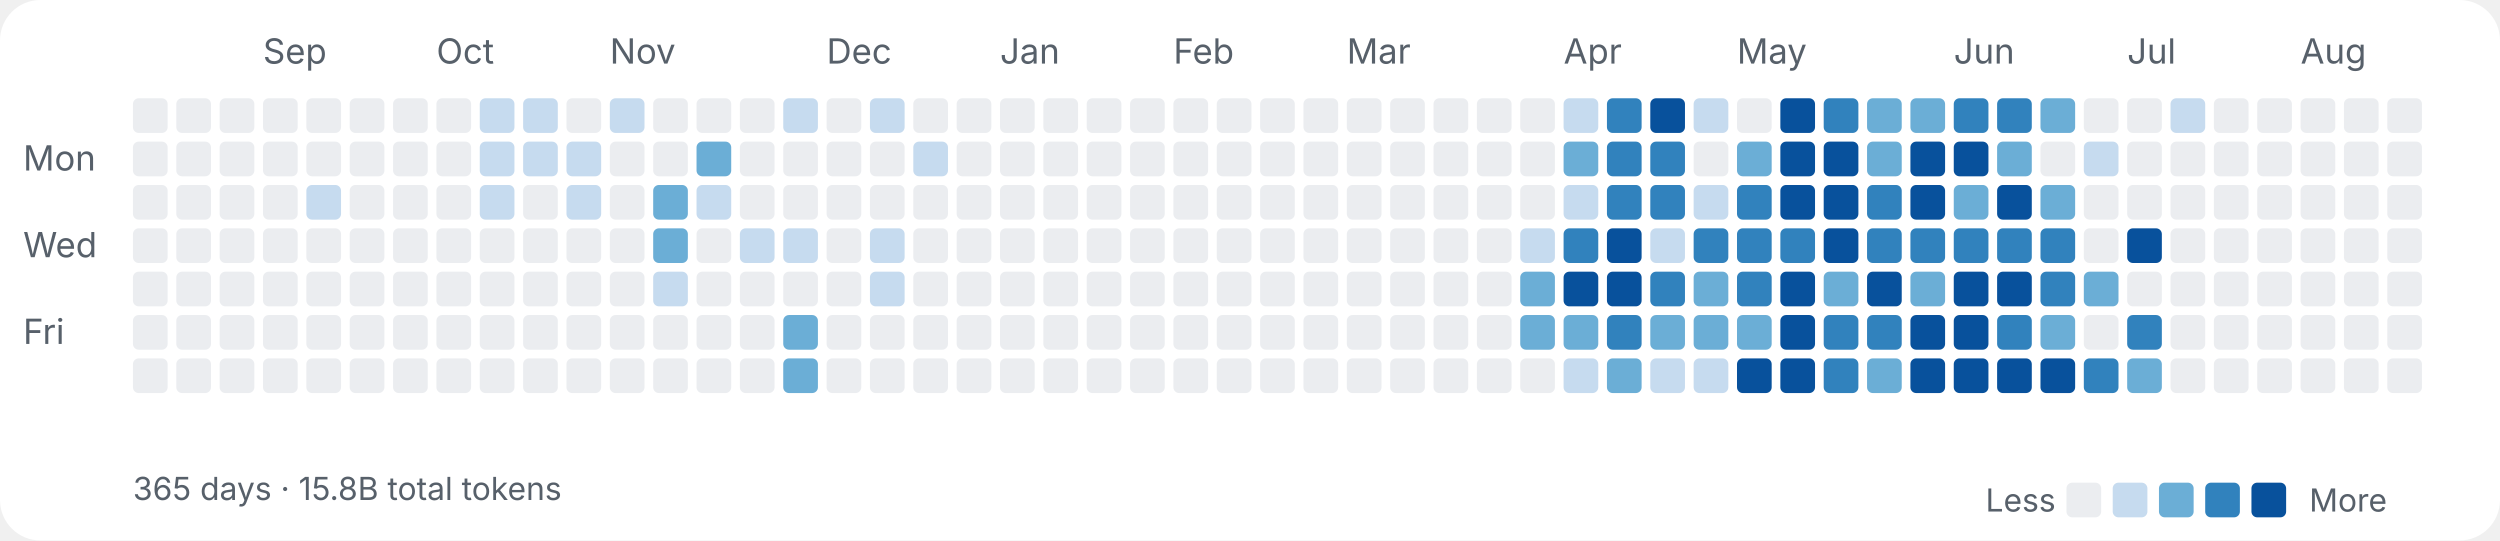
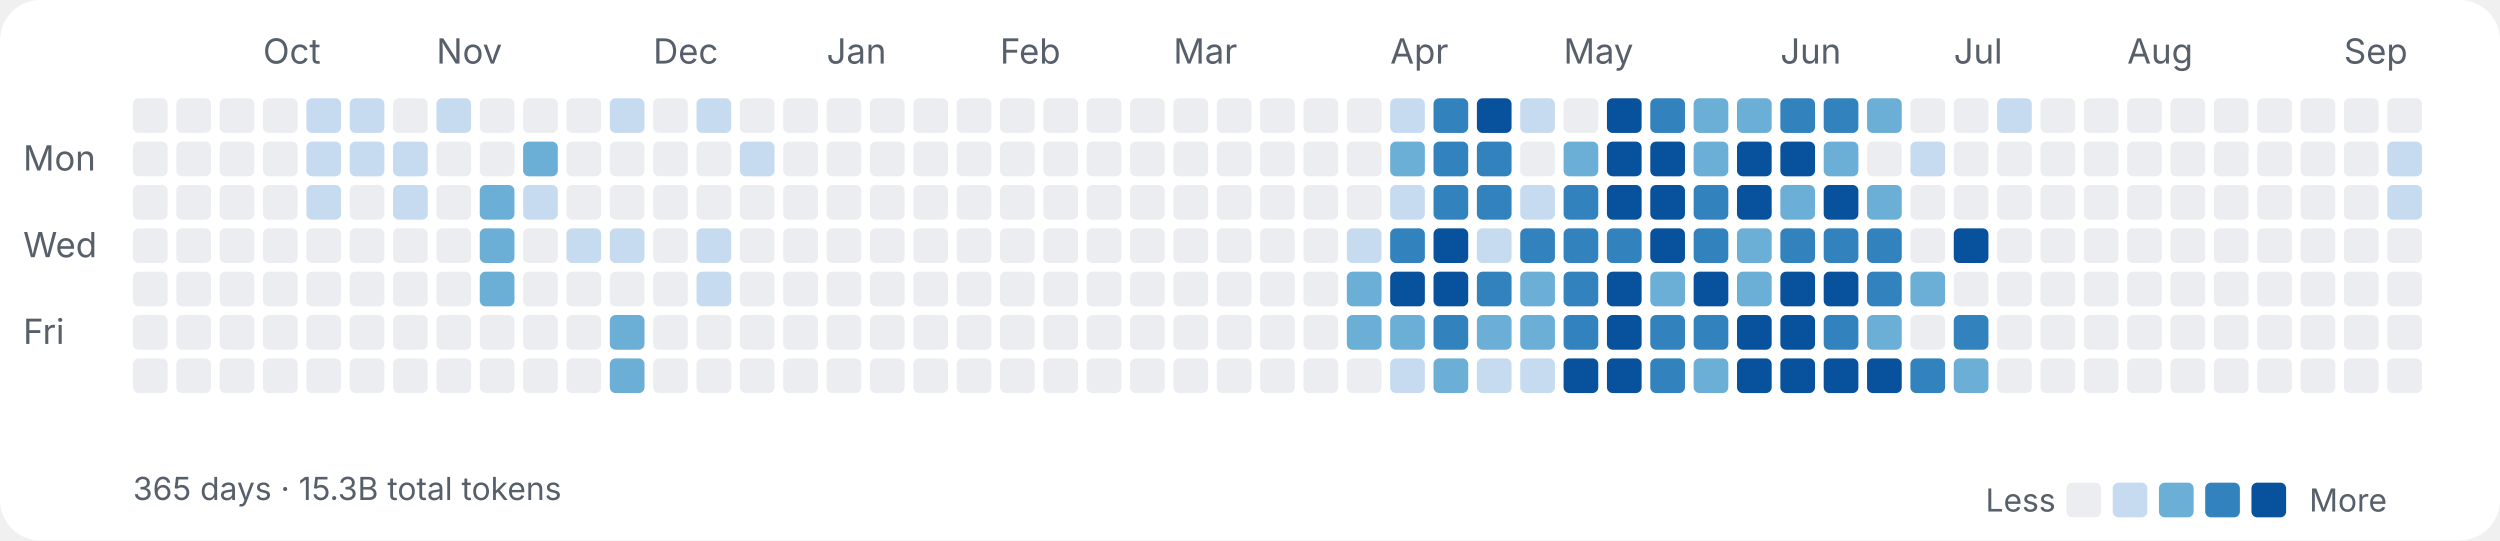
<svg xmlns="http://www.w3.org/2000/svg" width="865" height="187" viewBox="0 0 865 187" fill="none">
  <style>
.label{font:12px ui-sans-serif,system-ui,-apple-system,sans-serif;fill:#57606a}
.sub{font:11px ui-sans-serif,system-ui,-apple-system,sans-serif;fill:#57606a}
</style>
  <rect width="100%" height="100%" rx="14" fill="#ffffff" />
  <text class="label" x="8" y="59">Mon</text>
  <text class="label" x="8" y="89">Wed</text>
  <text class="label" x="8" y="119">Fri</text>
  <rect x="46" y="34" width="12" height="12" rx="2" fill="#ebedf0" />
  <rect x="46" y="49" width="12" height="12" rx="2" fill="#ebedf0" />
  <rect x="46" y="64" width="12" height="12" rx="2" fill="#ebedf0" />
  <rect x="46" y="79" width="12" height="12" rx="2" fill="#ebedf0" />
  <rect x="46" y="94" width="12" height="12" rx="2" fill="#ebedf0" />
  <rect x="46" y="109" width="12" height="12" rx="2" fill="#ebedf0" />
  <rect x="46" y="124" width="12" height="12" rx="2" fill="#ebedf0" />
  <rect x="61" y="34" width="12" height="12" rx="2" fill="#ebedf0" />
  <rect x="61" y="49" width="12" height="12" rx="2" fill="#ebedf0" />
  <rect x="61" y="64" width="12" height="12" rx="2" fill="#ebedf0" />
  <rect x="61" y="79" width="12" height="12" rx="2" fill="#ebedf0" />
  <rect x="61" y="94" width="12" height="12" rx="2" fill="#ebedf0" />
  <rect x="61" y="109" width="12" height="12" rx="2" fill="#ebedf0" />
  <rect x="61" y="124" width="12" height="12" rx="2" fill="#ebedf0" />
  <rect x="76" y="34" width="12" height="12" rx="2" fill="#ebedf0" />
  <rect x="76" y="49" width="12" height="12" rx="2" fill="#ebedf0" />
  <rect x="76" y="64" width="12" height="12" rx="2" fill="#ebedf0" />
  <rect x="76" y="79" width="12" height="12" rx="2" fill="#ebedf0" />
  <rect x="76" y="94" width="12" height="12" rx="2" fill="#ebedf0" />
  <rect x="76" y="109" width="12" height="12" rx="2" fill="#ebedf0" />
  <rect x="76" y="124" width="12" height="12" rx="2" fill="#ebedf0" />
-   <text class="label" x="91" y="22">Sep</text>
+   <text class="label" x="91" y="22">Oct</text>
  <rect x="91" y="34" width="12" height="12" rx="2" fill="#ebedf0" />
  <rect x="91" y="49" width="12" height="12" rx="2" fill="#ebedf0" />
  <rect x="91" y="64" width="12" height="12" rx="2" fill="#ebedf0" />
  <rect x="91" y="79" width="12" height="12" rx="2" fill="#ebedf0" />
  <rect x="91" y="94" width="12" height="12" rx="2" fill="#ebedf0" />
  <rect x="91" y="109" width="12" height="12" rx="2" fill="#ebedf0" />
  <rect x="91" y="124" width="12" height="12" rx="2" fill="#ebedf0" />
-   <rect x="106" y="34" width="12" height="12" rx="2" fill="#ebedf0" />
-   <rect x="106" y="49" width="12" height="12" rx="2" fill="#ebedf0" />
+   <rect x="106" y="34" width="12" height="12" rx="2" fill="#c6dbef" />
+   <rect x="106" y="49" width="12" height="12" rx="2" fill="#c6dbef" />
  <rect x="106" y="64" width="12" height="12" rx="2" fill="#c6dbef" />
  <rect x="106" y="79" width="12" height="12" rx="2" fill="#ebedf0" />
  <rect x="106" y="94" width="12" height="12" rx="2" fill="#ebedf0" />
  <rect x="106" y="109" width="12" height="12" rx="2" fill="#ebedf0" />
  <rect x="106" y="124" width="12" height="12" rx="2" fill="#ebedf0" />
-   <rect x="121" y="34" width="12" height="12" rx="2" fill="#ebedf0" />
-   <rect x="121" y="49" width="12" height="12" rx="2" fill="#ebedf0" />
+   <rect x="121" y="34" width="12" height="12" rx="2" fill="#c6dbef" />
+   <rect x="121" y="49" width="12" height="12" rx="2" fill="#c6dbef" />
  <rect x="121" y="64" width="12" height="12" rx="2" fill="#ebedf0" />
  <rect x="121" y="79" width="12" height="12" rx="2" fill="#ebedf0" />
  <rect x="121" y="94" width="12" height="12" rx="2" fill="#ebedf0" />
  <rect x="121" y="109" width="12" height="12" rx="2" fill="#ebedf0" />
  <rect x="121" y="124" width="12" height="12" rx="2" fill="#ebedf0" />
  <rect x="136" y="34" width="12" height="12" rx="2" fill="#ebedf0" />
-   <rect x="136" y="49" width="12" height="12" rx="2" fill="#ebedf0" />
-   <rect x="136" y="64" width="12" height="12" rx="2" fill="#ebedf0" />
+   <rect x="136" y="49" width="12" height="12" rx="2" fill="#c6dbef" />
+   <rect x="136" y="64" width="12" height="12" rx="2" fill="#c6dbef" />
  <rect x="136" y="79" width="12" height="12" rx="2" fill="#ebedf0" />
  <rect x="136" y="94" width="12" height="12" rx="2" fill="#ebedf0" />
  <rect x="136" y="109" width="12" height="12" rx="2" fill="#ebedf0" />
  <rect x="136" y="124" width="12" height="12" rx="2" fill="#ebedf0" />
-   <text class="label" x="151" y="22">Oct</text>
-   <rect x="151" y="34" width="12" height="12" rx="2" fill="#ebedf0" />
+   <text class="label" x="151" y="22">Nov</text>
+   <rect x="151" y="34" width="12" height="12" rx="2" fill="#c6dbef" />
  <rect x="151" y="49" width="12" height="12" rx="2" fill="#ebedf0" />
  <rect x="151" y="64" width="12" height="12" rx="2" fill="#ebedf0" />
  <rect x="151" y="79" width="12" height="12" rx="2" fill="#ebedf0" />
  <rect x="151" y="94" width="12" height="12" rx="2" fill="#ebedf0" />
  <rect x="151" y="109" width="12" height="12" rx="2" fill="#ebedf0" />
  <rect x="151" y="124" width="12" height="12" rx="2" fill="#ebedf0" />
-   <rect x="166" y="34" width="12" height="12" rx="2" fill="#c6dbef" />
-   <rect x="166" y="49" width="12" height="12" rx="2" fill="#c6dbef" />
-   <rect x="166" y="64" width="12" height="12" rx="2" fill="#c6dbef" />
-   <rect x="166" y="79" width="12" height="12" rx="2" fill="#ebedf0" />
-   <rect x="166" y="94" width="12" height="12" rx="2" fill="#ebedf0" />
+   <rect x="166" y="34" width="12" height="12" rx="2" fill="#ebedf0" />
+   <rect x="166" y="49" width="12" height="12" rx="2" fill="#ebedf0" />
+   <rect x="166" y="64" width="12" height="12" rx="2" fill="#6baed6" />
+   <rect x="166" y="79" width="12" height="12" rx="2" fill="#6baed6" />
+   <rect x="166" y="94" width="12" height="12" rx="2" fill="#6baed6" />
  <rect x="166" y="109" width="12" height="12" rx="2" fill="#ebedf0" />
  <rect x="166" y="124" width="12" height="12" rx="2" fill="#ebedf0" />
-   <rect x="181" y="34" width="12" height="12" rx="2" fill="#c6dbef" />
-   <rect x="181" y="49" width="12" height="12" rx="2" fill="#c6dbef" />
-   <rect x="181" y="64" width="12" height="12" rx="2" fill="#ebedf0" />
+   <rect x="181" y="34" width="12" height="12" rx="2" fill="#ebedf0" />
+   <rect x="181" y="49" width="12" height="12" rx="2" fill="#6baed6" />
+   <rect x="181" y="64" width="12" height="12" rx="2" fill="#c6dbef" />
  <rect x="181" y="79" width="12" height="12" rx="2" fill="#ebedf0" />
  <rect x="181" y="94" width="12" height="12" rx="2" fill="#ebedf0" />
  <rect x="181" y="109" width="12" height="12" rx="2" fill="#ebedf0" />
  <rect x="181" y="124" width="12" height="12" rx="2" fill="#ebedf0" />
  <rect x="196" y="34" width="12" height="12" rx="2" fill="#ebedf0" />
-   <rect x="196" y="49" width="12" height="12" rx="2" fill="#c6dbef" />
-   <rect x="196" y="64" width="12" height="12" rx="2" fill="#c6dbef" />
-   <rect x="196" y="79" width="12" height="12" rx="2" fill="#ebedf0" />
+   <rect x="196" y="49" width="12" height="12" rx="2" fill="#ebedf0" />
+   <rect x="196" y="64" width="12" height="12" rx="2" fill="#ebedf0" />
+   <rect x="196" y="79" width="12" height="12" rx="2" fill="#c6dbef" />
  <rect x="196" y="94" width="12" height="12" rx="2" fill="#ebedf0" />
  <rect x="196" y="109" width="12" height="12" rx="2" fill="#ebedf0" />
  <rect x="196" y="124" width="12" height="12" rx="2" fill="#ebedf0" />
-   <text class="label" x="211" y="22">Nov</text>
  <rect x="211" y="34" width="12" height="12" rx="2" fill="#c6dbef" />
  <rect x="211" y="49" width="12" height="12" rx="2" fill="#ebedf0" />
  <rect x="211" y="64" width="12" height="12" rx="2" fill="#ebedf0" />
-   <rect x="211" y="79" width="12" height="12" rx="2" fill="#ebedf0" />
+   <rect x="211" y="79" width="12" height="12" rx="2" fill="#c6dbef" />
  <rect x="211" y="94" width="12" height="12" rx="2" fill="#ebedf0" />
-   <rect x="211" y="109" width="12" height="12" rx="2" fill="#ebedf0" />
-   <rect x="211" y="124" width="12" height="12" rx="2" fill="#ebedf0" />
+   <rect x="211" y="109" width="12" height="12" rx="2" fill="#6baed6" />
+   <rect x="211" y="124" width="12" height="12" rx="2" fill="#6baed6" />
+   <text class="label" x="226" y="22">Dec</text>
  <rect x="226" y="34" width="12" height="12" rx="2" fill="#ebedf0" />
  <rect x="226" y="49" width="12" height="12" rx="2" fill="#ebedf0" />
-   <rect x="226" y="64" width="12" height="12" rx="2" fill="#6baed6" />
-   <rect x="226" y="79" width="12" height="12" rx="2" fill="#6baed6" />
-   <rect x="226" y="94" width="12" height="12" rx="2" fill="#c6dbef" />
+   <rect x="226" y="64" width="12" height="12" rx="2" fill="#ebedf0" />
+   <rect x="226" y="79" width="12" height="12" rx="2" fill="#ebedf0" />
+   <rect x="226" y="94" width="12" height="12" rx="2" fill="#ebedf0" />
  <rect x="226" y="109" width="12" height="12" rx="2" fill="#ebedf0" />
  <rect x="226" y="124" width="12" height="12" rx="2" fill="#ebedf0" />
-   <rect x="241" y="34" width="12" height="12" rx="2" fill="#ebedf0" />
-   <rect x="241" y="49" width="12" height="12" rx="2" fill="#6baed6" />
-   <rect x="241" y="64" width="12" height="12" rx="2" fill="#c6dbef" />
-   <rect x="241" y="79" width="12" height="12" rx="2" fill="#ebedf0" />
-   <rect x="241" y="94" width="12" height="12" rx="2" fill="#ebedf0" />
+   <rect x="241" y="34" width="12" height="12" rx="2" fill="#c6dbef" />
+   <rect x="241" y="49" width="12" height="12" rx="2" fill="#ebedf0" />
+   <rect x="241" y="64" width="12" height="12" rx="2" fill="#ebedf0" />
+   <rect x="241" y="79" width="12" height="12" rx="2" fill="#c6dbef" />
+   <rect x="241" y="94" width="12" height="12" rx="2" fill="#c6dbef" />
  <rect x="241" y="109" width="12" height="12" rx="2" fill="#ebedf0" />
  <rect x="241" y="124" width="12" height="12" rx="2" fill="#ebedf0" />
  <rect x="256" y="34" width="12" height="12" rx="2" fill="#ebedf0" />
-   <rect x="256" y="49" width="12" height="12" rx="2" fill="#ebedf0" />
+   <rect x="256" y="49" width="12" height="12" rx="2" fill="#c6dbef" />
  <rect x="256" y="64" width="12" height="12" rx="2" fill="#ebedf0" />
-   <rect x="256" y="79" width="12" height="12" rx="2" fill="#c6dbef" />
+   <rect x="256" y="79" width="12" height="12" rx="2" fill="#ebedf0" />
  <rect x="256" y="94" width="12" height="12" rx="2" fill="#ebedf0" />
  <rect x="256" y="109" width="12" height="12" rx="2" fill="#ebedf0" />
  <rect x="256" y="124" width="12" height="12" rx="2" fill="#ebedf0" />
-   <rect x="271" y="34" width="12" height="12" rx="2" fill="#c6dbef" />
+   <rect x="271" y="34" width="12" height="12" rx="2" fill="#ebedf0" />
  <rect x="271" y="49" width="12" height="12" rx="2" fill="#ebedf0" />
  <rect x="271" y="64" width="12" height="12" rx="2" fill="#ebedf0" />
-   <rect x="271" y="79" width="12" height="12" rx="2" fill="#c6dbef" />
+   <rect x="271" y="79" width="12" height="12" rx="2" fill="#ebedf0" />
  <rect x="271" y="94" width="12" height="12" rx="2" fill="#ebedf0" />
-   <rect x="271" y="109" width="12" height="12" rx="2" fill="#6baed6" />
-   <rect x="271" y="124" width="12" height="12" rx="2" fill="#6baed6" />
-   <text class="label" x="286" y="22">Dec</text>
+   <rect x="271" y="109" width="12" height="12" rx="2" fill="#ebedf0" />
+   <rect x="271" y="124" width="12" height="12" rx="2" fill="#ebedf0" />
+   <text class="label" x="286" y="22">Jan</text>
  <rect x="286" y="34" width="12" height="12" rx="2" fill="#ebedf0" />
  <rect x="286" y="49" width="12" height="12" rx="2" fill="#ebedf0" />
  <rect x="286" y="64" width="12" height="12" rx="2" fill="#ebedf0" />
  <rect x="286" y="79" width="12" height="12" rx="2" fill="#ebedf0" />
  <rect x="286" y="94" width="12" height="12" rx="2" fill="#ebedf0" />
  <rect x="286" y="109" width="12" height="12" rx="2" fill="#ebedf0" />
  <rect x="286" y="124" width="12" height="12" rx="2" fill="#ebedf0" />
-   <rect x="301" y="34" width="12" height="12" rx="2" fill="#c6dbef" />
+   <rect x="301" y="34" width="12" height="12" rx="2" fill="#ebedf0" />
  <rect x="301" y="49" width="12" height="12" rx="2" fill="#ebedf0" />
  <rect x="301" y="64" width="12" height="12" rx="2" fill="#ebedf0" />
-   <rect x="301" y="79" width="12" height="12" rx="2" fill="#c6dbef" />
-   <rect x="301" y="94" width="12" height="12" rx="2" fill="#c6dbef" />
+   <rect x="301" y="79" width="12" height="12" rx="2" fill="#ebedf0" />
+   <rect x="301" y="94" width="12" height="12" rx="2" fill="#ebedf0" />
  <rect x="301" y="109" width="12" height="12" rx="2" fill="#ebedf0" />
  <rect x="301" y="124" width="12" height="12" rx="2" fill="#ebedf0" />
  <rect x="316" y="34" width="12" height="12" rx="2" fill="#ebedf0" />
-   <rect x="316" y="49" width="12" height="12" rx="2" fill="#c6dbef" />
+   <rect x="316" y="49" width="12" height="12" rx="2" fill="#ebedf0" />
  <rect x="316" y="64" width="12" height="12" rx="2" fill="#ebedf0" />
  <rect x="316" y="79" width="12" height="12" rx="2" fill="#ebedf0" />
  <rect x="316" y="94" width="12" height="12" rx="2" fill="#ebedf0" />
  <rect x="316" y="109" width="12" height="12" rx="2" fill="#ebedf0" />
  <rect x="316" y="124" width="12" height="12" rx="2" fill="#ebedf0" />
  <rect x="331" y="34" width="12" height="12" rx="2" fill="#ebedf0" />
  <rect x="331" y="49" width="12" height="12" rx="2" fill="#ebedf0" />
  <rect x="331" y="64" width="12" height="12" rx="2" fill="#ebedf0" />
  <rect x="331" y="79" width="12" height="12" rx="2" fill="#ebedf0" />
  <rect x="331" y="94" width="12" height="12" rx="2" fill="#ebedf0" />
  <rect x="331" y="109" width="12" height="12" rx="2" fill="#ebedf0" />
  <rect x="331" y="124" width="12" height="12" rx="2" fill="#ebedf0" />
-   <text class="label" x="346" y="22">Jan</text>
+   <text class="label" x="346" y="22">Feb</text>
  <rect x="346" y="34" width="12" height="12" rx="2" fill="#ebedf0" />
  <rect x="346" y="49" width="12" height="12" rx="2" fill="#ebedf0" />
  <rect x="346" y="64" width="12" height="12" rx="2" fill="#ebedf0" />
  <rect x="346" y="79" width="12" height="12" rx="2" fill="#ebedf0" />
  <rect x="346" y="94" width="12" height="12" rx="2" fill="#ebedf0" />
  <rect x="346" y="109" width="12" height="12" rx="2" fill="#ebedf0" />
  <rect x="346" y="124" width="12" height="12" rx="2" fill="#ebedf0" />
  <rect x="361" y="34" width="12" height="12" rx="2" fill="#ebedf0" />
  <rect x="361" y="49" width="12" height="12" rx="2" fill="#ebedf0" />
  <rect x="361" y="64" width="12" height="12" rx="2" fill="#ebedf0" />
  <rect x="361" y="79" width="12" height="12" rx="2" fill="#ebedf0" />
  <rect x="361" y="94" width="12" height="12" rx="2" fill="#ebedf0" />
  <rect x="361" y="109" width="12" height="12" rx="2" fill="#ebedf0" />
  <rect x="361" y="124" width="12" height="12" rx="2" fill="#ebedf0" />
  <rect x="376" y="34" width="12" height="12" rx="2" fill="#ebedf0" />
  <rect x="376" y="49" width="12" height="12" rx="2" fill="#ebedf0" />
  <rect x="376" y="64" width="12" height="12" rx="2" fill="#ebedf0" />
  <rect x="376" y="79" width="12" height="12" rx="2" fill="#ebedf0" />
  <rect x="376" y="94" width="12" height="12" rx="2" fill="#ebedf0" />
  <rect x="376" y="109" width="12" height="12" rx="2" fill="#ebedf0" />
  <rect x="376" y="124" width="12" height="12" rx="2" fill="#ebedf0" />
  <rect x="391" y="34" width="12" height="12" rx="2" fill="#ebedf0" />
  <rect x="391" y="49" width="12" height="12" rx="2" fill="#ebedf0" />
  <rect x="391" y="64" width="12" height="12" rx="2" fill="#ebedf0" />
  <rect x="391" y="79" width="12" height="12" rx="2" fill="#ebedf0" />
  <rect x="391" y="94" width="12" height="12" rx="2" fill="#ebedf0" />
  <rect x="391" y="109" width="12" height="12" rx="2" fill="#ebedf0" />
  <rect x="391" y="124" width="12" height="12" rx="2" fill="#ebedf0" />
-   <text class="label" x="406" y="22">Feb</text>
+   <text class="label" x="406" y="22">Mar</text>
  <rect x="406" y="34" width="12" height="12" rx="2" fill="#ebedf0" />
  <rect x="406" y="49" width="12" height="12" rx="2" fill="#ebedf0" />
  <rect x="406" y="64" width="12" height="12" rx="2" fill="#ebedf0" />
  <rect x="406" y="79" width="12" height="12" rx="2" fill="#ebedf0" />
  <rect x="406" y="94" width="12" height="12" rx="2" fill="#ebedf0" />
  <rect x="406" y="109" width="12" height="12" rx="2" fill="#ebedf0" />
  <rect x="406" y="124" width="12" height="12" rx="2" fill="#ebedf0" />
  <rect x="421" y="34" width="12" height="12" rx="2" fill="#ebedf0" />
  <rect x="421" y="49" width="12" height="12" rx="2" fill="#ebedf0" />
  <rect x="421" y="64" width="12" height="12" rx="2" fill="#ebedf0" />
  <rect x="421" y="79" width="12" height="12" rx="2" fill="#ebedf0" />
  <rect x="421" y="94" width="12" height="12" rx="2" fill="#ebedf0" />
  <rect x="421" y="109" width="12" height="12" rx="2" fill="#ebedf0" />
  <rect x="421" y="124" width="12" height="12" rx="2" fill="#ebedf0" />
  <rect x="436" y="34" width="12" height="12" rx="2" fill="#ebedf0" />
  <rect x="436" y="49" width="12" height="12" rx="2" fill="#ebedf0" />
  <rect x="436" y="64" width="12" height="12" rx="2" fill="#ebedf0" />
  <rect x="436" y="79" width="12" height="12" rx="2" fill="#ebedf0" />
  <rect x="436" y="94" width="12" height="12" rx="2" fill="#ebedf0" />
  <rect x="436" y="109" width="12" height="12" rx="2" fill="#ebedf0" />
  <rect x="436" y="124" width="12" height="12" rx="2" fill="#ebedf0" />
  <rect x="451" y="34" width="12" height="12" rx="2" fill="#ebedf0" />
  <rect x="451" y="49" width="12" height="12" rx="2" fill="#ebedf0" />
  <rect x="451" y="64" width="12" height="12" rx="2" fill="#ebedf0" />
  <rect x="451" y="79" width="12" height="12" rx="2" fill="#ebedf0" />
  <rect x="451" y="94" width="12" height="12" rx="2" fill="#ebedf0" />
  <rect x="451" y="109" width="12" height="12" rx="2" fill="#ebedf0" />
  <rect x="451" y="124" width="12" height="12" rx="2" fill="#ebedf0" />
-   <text class="label" x="466" y="22">Mar</text>
  <rect x="466" y="34" width="12" height="12" rx="2" fill="#ebedf0" />
  <rect x="466" y="49" width="12" height="12" rx="2" fill="#ebedf0" />
  <rect x="466" y="64" width="12" height="12" rx="2" fill="#ebedf0" />
-   <rect x="466" y="79" width="12" height="12" rx="2" fill="#ebedf0" />
-   <rect x="466" y="94" width="12" height="12" rx="2" fill="#ebedf0" />
-   <rect x="466" y="109" width="12" height="12" rx="2" fill="#ebedf0" />
+   <rect x="466" y="79" width="12" height="12" rx="2" fill="#c6dbef" />
+   <rect x="466" y="94" width="12" height="12" rx="2" fill="#6baed6" />
+   <rect x="466" y="109" width="12" height="12" rx="2" fill="#6baed6" />
  <rect x="466" y="124" width="12" height="12" rx="2" fill="#ebedf0" />
-   <rect x="481" y="34" width="12" height="12" rx="2" fill="#ebedf0" />
-   <rect x="481" y="49" width="12" height="12" rx="2" fill="#ebedf0" />
-   <rect x="481" y="64" width="12" height="12" rx="2" fill="#ebedf0" />
-   <rect x="481" y="79" width="12" height="12" rx="2" fill="#ebedf0" />
-   <rect x="481" y="94" width="12" height="12" rx="2" fill="#ebedf0" />
-   <rect x="481" y="109" width="12" height="12" rx="2" fill="#ebedf0" />
-   <rect x="481" y="124" width="12" height="12" rx="2" fill="#ebedf0" />
-   <rect x="496" y="34" width="12" height="12" rx="2" fill="#ebedf0" />
-   <rect x="496" y="49" width="12" height="12" rx="2" fill="#ebedf0" />
-   <rect x="496" y="64" width="12" height="12" rx="2" fill="#ebedf0" />
-   <rect x="496" y="79" width="12" height="12" rx="2" fill="#ebedf0" />
-   <rect x="496" y="94" width="12" height="12" rx="2" fill="#ebedf0" />
-   <rect x="496" y="109" width="12" height="12" rx="2" fill="#ebedf0" />
-   <rect x="496" y="124" width="12" height="12" rx="2" fill="#ebedf0" />
-   <rect x="511" y="34" width="12" height="12" rx="2" fill="#ebedf0" />
-   <rect x="511" y="49" width="12" height="12" rx="2" fill="#ebedf0" />
-   <rect x="511" y="64" width="12" height="12" rx="2" fill="#ebedf0" />
-   <rect x="511" y="79" width="12" height="12" rx="2" fill="#ebedf0" />
-   <rect x="511" y="94" width="12" height="12" rx="2" fill="#ebedf0" />
-   <rect x="511" y="109" width="12" height="12" rx="2" fill="#ebedf0" />
-   <rect x="511" y="124" width="12" height="12" rx="2" fill="#ebedf0" />
-   <rect x="526" y="34" width="12" height="12" rx="2" fill="#ebedf0" />
+   <text class="label" x="481" y="22">Apr</text>
+   <rect x="481" y="34" width="12" height="12" rx="2" fill="#c6dbef" />
+   <rect x="481" y="49" width="12" height="12" rx="2" fill="#6baed6" />
+   <rect x="481" y="64" width="12" height="12" rx="2" fill="#c6dbef" />
+   <rect x="481" y="79" width="12" height="12" rx="2" fill="#3182bd" />
+   <rect x="481" y="94" width="12" height="12" rx="2" fill="#08519c" />
+   <rect x="481" y="109" width="12" height="12" rx="2" fill="#6baed6" />
+   <rect x="481" y="124" width="12" height="12" rx="2" fill="#c6dbef" />
+   <rect x="496" y="34" width="12" height="12" rx="2" fill="#3182bd" />
+   <rect x="496" y="49" width="12" height="12" rx="2" fill="#3182bd" />
+   <rect x="496" y="64" width="12" height="12" rx="2" fill="#3182bd" />
+   <rect x="496" y="79" width="12" height="12" rx="2" fill="#08519c" />
+   <rect x="496" y="94" width="12" height="12" rx="2" fill="#08519c" />
+   <rect x="496" y="109" width="12" height="12" rx="2" fill="#3182bd" />
+   <rect x="496" y="124" width="12" height="12" rx="2" fill="#6baed6" />
+   <rect x="511" y="34" width="12" height="12" rx="2" fill="#08519c" />
+   <rect x="511" y="49" width="12" height="12" rx="2" fill="#3182bd" />
+   <rect x="511" y="64" width="12" height="12" rx="2" fill="#3182bd" />
+   <rect x="511" y="79" width="12" height="12" rx="2" fill="#c6dbef" />
+   <rect x="511" y="94" width="12" height="12" rx="2" fill="#3182bd" />
+   <rect x="511" y="109" width="12" height="12" rx="2" fill="#6baed6" />
+   <rect x="511" y="124" width="12" height="12" rx="2" fill="#c6dbef" />
+   <rect x="526" y="34" width="12" height="12" rx="2" fill="#c6dbef" />
  <rect x="526" y="49" width="12" height="12" rx="2" fill="#ebedf0" />
-   <rect x="526" y="64" width="12" height="12" rx="2" fill="#ebedf0" />
-   <rect x="526" y="79" width="12" height="12" rx="2" fill="#c6dbef" />
+   <rect x="526" y="64" width="12" height="12" rx="2" fill="#c6dbef" />
+   <rect x="526" y="79" width="12" height="12" rx="2" fill="#3182bd" />
  <rect x="526" y="94" width="12" height="12" rx="2" fill="#6baed6" />
  <rect x="526" y="109" width="12" height="12" rx="2" fill="#6baed6" />
-   <rect x="526" y="124" width="12" height="12" rx="2" fill="#ebedf0" />
-   <text class="label" x="541" y="22">Apr</text>
-   <rect x="541" y="34" width="12" height="12" rx="2" fill="#c6dbef" />
+   <rect x="526" y="124" width="12" height="12" rx="2" fill="#c6dbef" />
+   <text class="label" x="541" y="22">May</text>
+   <rect x="541" y="34" width="12" height="12" rx="2" fill="#ebedf0" />
  <rect x="541" y="49" width="12" height="12" rx="2" fill="#6baed6" />
-   <rect x="541" y="64" width="12" height="12" rx="2" fill="#c6dbef" />
+   <rect x="541" y="64" width="12" height="12" rx="2" fill="#3182bd" />
  <rect x="541" y="79" width="12" height="12" rx="2" fill="#3182bd" />
-   <rect x="541" y="94" width="12" height="12" rx="2" fill="#08519c" />
-   <rect x="541" y="109" width="12" height="12" rx="2" fill="#6baed6" />
-   <rect x="541" y="124" width="12" height="12" rx="2" fill="#c6dbef" />
-   <rect x="556" y="34" width="12" height="12" rx="2" fill="#3182bd" />
-   <rect x="556" y="49" width="12" height="12" rx="2" fill="#3182bd" />
-   <rect x="556" y="64" width="12" height="12" rx="2" fill="#3182bd" />
-   <rect x="556" y="79" width="12" height="12" rx="2" fill="#08519c" />
+   <rect x="541" y="94" width="12" height="12" rx="2" fill="#3182bd" />
+   <rect x="541" y="109" width="12" height="12" rx="2" fill="#3182bd" />
+   <rect x="541" y="124" width="12" height="12" rx="2" fill="#08519c" />
+   <rect x="556" y="34" width="12" height="12" rx="2" fill="#08519c" />
+   <rect x="556" y="49" width="12" height="12" rx="2" fill="#08519c" />
+   <rect x="556" y="64" width="12" height="12" rx="2" fill="#08519c" />
+   <rect x="556" y="79" width="12" height="12" rx="2" fill="#3182bd" />
  <rect x="556" y="94" width="12" height="12" rx="2" fill="#08519c" />
-   <rect x="556" y="109" width="12" height="12" rx="2" fill="#3182bd" />
-   <rect x="556" y="124" width="12" height="12" rx="2" fill="#6baed6" />
-   <rect x="571" y="34" width="12" height="12" rx="2" fill="#08519c" />
-   <rect x="571" y="49" width="12" height="12" rx="2" fill="#3182bd" />
-   <rect x="571" y="64" width="12" height="12" rx="2" fill="#3182bd" />
-   <rect x="571" y="79" width="12" height="12" rx="2" fill="#c6dbef" />
-   <rect x="571" y="94" width="12" height="12" rx="2" fill="#3182bd" />
-   <rect x="571" y="109" width="12" height="12" rx="2" fill="#6baed6" />
-   <rect x="571" y="124" width="12" height="12" rx="2" fill="#c6dbef" />
-   <rect x="586" y="34" width="12" height="12" rx="2" fill="#c6dbef" />
-   <rect x="586" y="49" width="12" height="12" rx="2" fill="#ebedf0" />
-   <rect x="586" y="64" width="12" height="12" rx="2" fill="#c6dbef" />
+   <rect x="556" y="109" width="12" height="12" rx="2" fill="#08519c" />
+   <rect x="556" y="124" width="12" height="12" rx="2" fill="#08519c" />
+   <rect x="571" y="34" width="12" height="12" rx="2" fill="#3182bd" />
+   <rect x="571" y="49" width="12" height="12" rx="2" fill="#08519c" />
+   <rect x="571" y="64" width="12" height="12" rx="2" fill="#08519c" />
+   <rect x="571" y="79" width="12" height="12" rx="2" fill="#08519c" />
+   <rect x="571" y="94" width="12" height="12" rx="2" fill="#6baed6" />
+   <rect x="571" y="109" width="12" height="12" rx="2" fill="#3182bd" />
+   <rect x="571" y="124" width="12" height="12" rx="2" fill="#3182bd" />
+   <rect x="586" y="34" width="12" height="12" rx="2" fill="#6baed6" />
+   <rect x="586" y="49" width="12" height="12" rx="2" fill="#6baed6" />
+   <rect x="586" y="64" width="12" height="12" rx="2" fill="#3182bd" />
  <rect x="586" y="79" width="12" height="12" rx="2" fill="#3182bd" />
-   <rect x="586" y="94" width="12" height="12" rx="2" fill="#6baed6" />
-   <rect x="586" y="109" width="12" height="12" rx="2" fill="#6baed6" />
-   <rect x="586" y="124" width="12" height="12" rx="2" fill="#c6dbef" />
-   <text class="label" x="601" y="22">May</text>
-   <rect x="601" y="34" width="12" height="12" rx="2" fill="#ebedf0" />
-   <rect x="601" y="49" width="12" height="12" rx="2" fill="#6baed6" />
-   <rect x="601" y="64" width="12" height="12" rx="2" fill="#3182bd" />
-   <rect x="601" y="79" width="12" height="12" rx="2" fill="#3182bd" />
-   <rect x="601" y="94" width="12" height="12" rx="2" fill="#3182bd" />
-   <rect x="601" y="109" width="12" height="12" rx="2" fill="#6baed6" />
+   <rect x="586" y="94" width="12" height="12" rx="2" fill="#08519c" />
+   <rect x="586" y="109" width="12" height="12" rx="2" fill="#3182bd" />
+   <rect x="586" y="124" width="12" height="12" rx="2" fill="#6baed6" />
+   <rect x="601" y="34" width="12" height="12" rx="2" fill="#6baed6" />
+   <rect x="601" y="49" width="12" height="12" rx="2" fill="#08519c" />
+   <rect x="601" y="64" width="12" height="12" rx="2" fill="#08519c" />
+   <rect x="601" y="79" width="12" height="12" rx="2" fill="#6baed6" />
+   <rect x="601" y="94" width="12" height="12" rx="2" fill="#6baed6" />
+   <rect x="601" y="109" width="12" height="12" rx="2" fill="#08519c" />
  <rect x="601" y="124" width="12" height="12" rx="2" fill="#08519c" />
-   <rect x="616" y="34" width="12" height="12" rx="2" fill="#08519c" />
+   <text class="label" x="616" y="22">Jun</text>
+   <rect x="616" y="34" width="12" height="12" rx="2" fill="#3182bd" />
  <rect x="616" y="49" width="12" height="12" rx="2" fill="#08519c" />
-   <rect x="616" y="64" width="12" height="12" rx="2" fill="#08519c" />
+   <rect x="616" y="64" width="12" height="12" rx="2" fill="#6baed6" />
  <rect x="616" y="79" width="12" height="12" rx="2" fill="#3182bd" />
  <rect x="616" y="94" width="12" height="12" rx="2" fill="#08519c" />
  <rect x="616" y="109" width="12" height="12" rx="2" fill="#08519c" />
  <rect x="616" y="124" width="12" height="12" rx="2" fill="#08519c" />
  <rect x="631" y="34" width="12" height="12" rx="2" fill="#3182bd" />
-   <rect x="631" y="49" width="12" height="12" rx="2" fill="#08519c" />
+   <rect x="631" y="49" width="12" height="12" rx="2" fill="#6baed6" />
  <rect x="631" y="64" width="12" height="12" rx="2" fill="#08519c" />
-   <rect x="631" y="79" width="12" height="12" rx="2" fill="#08519c" />
-   <rect x="631" y="94" width="12" height="12" rx="2" fill="#6baed6" />
+   <rect x="631" y="79" width="12" height="12" rx="2" fill="#3182bd" />
+   <rect x="631" y="94" width="12" height="12" rx="2" fill="#08519c" />
  <rect x="631" y="109" width="12" height="12" rx="2" fill="#3182bd" />
-   <rect x="631" y="124" width="12" height="12" rx="2" fill="#3182bd" />
+   <rect x="631" y="124" width="12" height="12" rx="2" fill="#08519c" />
  <rect x="646" y="34" width="12" height="12" rx="2" fill="#6baed6" />
-   <rect x="646" y="49" width="12" height="12" rx="2" fill="#6baed6" />
-   <rect x="646" y="64" width="12" height="12" rx="2" fill="#3182bd" />
+   <rect x="646" y="49" width="12" height="12" rx="2" fill="#ebedf0" />
+   <rect x="646" y="64" width="12" height="12" rx="2" fill="#6baed6" />
  <rect x="646" y="79" width="12" height="12" rx="2" fill="#3182bd" />
-   <rect x="646" y="94" width="12" height="12" rx="2" fill="#08519c" />
-   <rect x="646" y="109" width="12" height="12" rx="2" fill="#3182bd" />
-   <rect x="646" y="124" width="12" height="12" rx="2" fill="#6baed6" />
-   <rect x="661" y="34" width="12" height="12" rx="2" fill="#6baed6" />
-   <rect x="661" y="49" width="12" height="12" rx="2" fill="#08519c" />
-   <rect x="661" y="64" width="12" height="12" rx="2" fill="#08519c" />
-   <rect x="661" y="79" width="12" height="12" rx="2" fill="#3182bd" />
+   <rect x="646" y="94" width="12" height="12" rx="2" fill="#3182bd" />
+   <rect x="646" y="109" width="12" height="12" rx="2" fill="#6baed6" />
+   <rect x="646" y="124" width="12" height="12" rx="2" fill="#08519c" />
+   <rect x="661" y="34" width="12" height="12" rx="2" fill="#ebedf0" />
+   <rect x="661" y="49" width="12" height="12" rx="2" fill="#c6dbef" />
+   <rect x="661" y="64" width="12" height="12" rx="2" fill="#ebedf0" />
+   <rect x="661" y="79" width="12" height="12" rx="2" fill="#ebedf0" />
  <rect x="661" y="94" width="12" height="12" rx="2" fill="#6baed6" />
-   <rect x="661" y="109" width="12" height="12" rx="2" fill="#08519c" />
-   <rect x="661" y="124" width="12" height="12" rx="2" fill="#08519c" />
-   <text class="label" x="676" y="22">Jun</text>
-   <rect x="676" y="34" width="12" height="12" rx="2" fill="#3182bd" />
-   <rect x="676" y="49" width="12" height="12" rx="2" fill="#08519c" />
-   <rect x="676" y="64" width="12" height="12" rx="2" fill="#6baed6" />
-   <rect x="676" y="79" width="12" height="12" rx="2" fill="#3182bd" />
-   <rect x="676" y="94" width="12" height="12" rx="2" fill="#08519c" />
-   <rect x="676" y="109" width="12" height="12" rx="2" fill="#08519c" />
-   <rect x="676" y="124" width="12" height="12" rx="2" fill="#08519c" />
-   <rect x="691" y="34" width="12" height="12" rx="2" fill="#3182bd" />
-   <rect x="691" y="49" width="12" height="12" rx="2" fill="#6baed6" />
-   <rect x="691" y="64" width="12" height="12" rx="2" fill="#08519c" />
-   <rect x="691" y="79" width="12" height="12" rx="2" fill="#3182bd" />
-   <rect x="691" y="94" width="12" height="12" rx="2" fill="#08519c" />
-   <rect x="691" y="109" width="12" height="12" rx="2" fill="#3182bd" />
-   <rect x="691" y="124" width="12" height="12" rx="2" fill="#08519c" />
-   <rect x="706" y="34" width="12" height="12" rx="2" fill="#6baed6" />
+   <rect x="661" y="109" width="12" height="12" rx="2" fill="#ebedf0" />
+   <rect x="661" y="124" width="12" height="12" rx="2" fill="#3182bd" />
+   <text class="label" x="676" y="22">Jul</text>
+   <rect x="676" y="34" width="12" height="12" rx="2" fill="#ebedf0" />
+   <rect x="676" y="49" width="12" height="12" rx="2" fill="#ebedf0" />
+   <rect x="676" y="64" width="12" height="12" rx="2" fill="#ebedf0" />
+   <rect x="676" y="79" width="12" height="12" rx="2" fill="#08519c" />
+   <rect x="676" y="94" width="12" height="12" rx="2" fill="#ebedf0" />
+   <rect x="676" y="109" width="12" height="12" rx="2" fill="#3182bd" />
+   <rect x="676" y="124" width="12" height="12" rx="2" fill="#6baed6" />
+   <rect x="691" y="34" width="12" height="12" rx="2" fill="#c6dbef" />
+   <rect x="691" y="49" width="12" height="12" rx="2" fill="#ebedf0" />
+   <rect x="691" y="64" width="12" height="12" rx="2" fill="#ebedf0" />
+   <rect x="691" y="79" width="12" height="12" rx="2" fill="#ebedf0" />
+   <rect x="691" y="94" width="12" height="12" rx="2" fill="#ebedf0" />
+   <rect x="691" y="109" width="12" height="12" rx="2" fill="#ebedf0" />
+   <rect x="691" y="124" width="12" height="12" rx="2" fill="#ebedf0" />
+   <rect x="706" y="34" width="12" height="12" rx="2" fill="#ebedf0" />
  <rect x="706" y="49" width="12" height="12" rx="2" fill="#ebedf0" />
-   <rect x="706" y="64" width="12" height="12" rx="2" fill="#6baed6" />
-   <rect x="706" y="79" width="12" height="12" rx="2" fill="#3182bd" />
-   <rect x="706" y="94" width="12" height="12" rx="2" fill="#3182bd" />
-   <rect x="706" y="109" width="12" height="12" rx="2" fill="#6baed6" />
-   <rect x="706" y="124" width="12" height="12" rx="2" fill="#08519c" />
+   <rect x="706" y="64" width="12" height="12" rx="2" fill="#ebedf0" />
+   <rect x="706" y="79" width="12" height="12" rx="2" fill="#ebedf0" />
+   <rect x="706" y="94" width="12" height="12" rx="2" fill="#ebedf0" />
+   <rect x="706" y="109" width="12" height="12" rx="2" fill="#ebedf0" />
+   <rect x="706" y="124" width="12" height="12" rx="2" fill="#ebedf0" />
  <rect x="721" y="34" width="12" height="12" rx="2" fill="#ebedf0" />
-   <rect x="721" y="49" width="12" height="12" rx="2" fill="#c6dbef" />
+   <rect x="721" y="49" width="12" height="12" rx="2" fill="#ebedf0" />
  <rect x="721" y="64" width="12" height="12" rx="2" fill="#ebedf0" />
  <rect x="721" y="79" width="12" height="12" rx="2" fill="#ebedf0" />
-   <rect x="721" y="94" width="12" height="12" rx="2" fill="#6baed6" />
+   <rect x="721" y="94" width="12" height="12" rx="2" fill="#ebedf0" />
  <rect x="721" y="109" width="12" height="12" rx="2" fill="#ebedf0" />
-   <rect x="721" y="124" width="12" height="12" rx="2" fill="#3182bd" />
-   <text class="label" x="736" y="22">Jul</text>
+   <rect x="721" y="124" width="12" height="12" rx="2" fill="#ebedf0" />
+   <text class="label" x="736" y="22">Aug</text>
  <rect x="736" y="34" width="12" height="12" rx="2" fill="#ebedf0" />
  <rect x="736" y="49" width="12" height="12" rx="2" fill="#ebedf0" />
  <rect x="736" y="64" width="12" height="12" rx="2" fill="#ebedf0" />
-   <rect x="736" y="79" width="12" height="12" rx="2" fill="#08519c" />
+   <rect x="736" y="79" width="12" height="12" rx="2" fill="#ebedf0" />
  <rect x="736" y="94" width="12" height="12" rx="2" fill="#ebedf0" />
-   <rect x="736" y="109" width="12" height="12" rx="2" fill="#3182bd" />
-   <rect x="736" y="124" width="12" height="12" rx="2" fill="#6baed6" />
-   <rect x="751" y="34" width="12" height="12" rx="2" fill="#c6dbef" />
+   <rect x="736" y="109" width="12" height="12" rx="2" fill="#ebedf0" />
+   <rect x="736" y="124" width="12" height="12" rx="2" fill="#ebedf0" />
+   <rect x="751" y="34" width="12" height="12" rx="2" fill="#ebedf0" />
  <rect x="751" y="49" width="12" height="12" rx="2" fill="#ebedf0" />
  <rect x="751" y="64" width="12" height="12" rx="2" fill="#ebedf0" />
  <rect x="751" y="79" width="12" height="12" rx="2" fill="#ebedf0" />
  <rect x="751" y="94" width="12" height="12" rx="2" fill="#ebedf0" />
  <rect x="751" y="109" width="12" height="12" rx="2" fill="#ebedf0" />
  <rect x="751" y="124" width="12" height="12" rx="2" fill="#ebedf0" />
  <rect x="766" y="34" width="12" height="12" rx="2" fill="#ebedf0" />
  <rect x="766" y="49" width="12" height="12" rx="2" fill="#ebedf0" />
  <rect x="766" y="64" width="12" height="12" rx="2" fill="#ebedf0" />
  <rect x="766" y="79" width="12" height="12" rx="2" fill="#ebedf0" />
  <rect x="766" y="94" width="12" height="12" rx="2" fill="#ebedf0" />
  <rect x="766" y="109" width="12" height="12" rx="2" fill="#ebedf0" />
  <rect x="766" y="124" width="12" height="12" rx="2" fill="#ebedf0" />
  <rect x="781" y="34" width="12" height="12" rx="2" fill="#ebedf0" />
  <rect x="781" y="49" width="12" height="12" rx="2" fill="#ebedf0" />
  <rect x="781" y="64" width="12" height="12" rx="2" fill="#ebedf0" />
  <rect x="781" y="79" width="12" height="12" rx="2" fill="#ebedf0" />
  <rect x="781" y="94" width="12" height="12" rx="2" fill="#ebedf0" />
  <rect x="781" y="109" width="12" height="12" rx="2" fill="#ebedf0" />
  <rect x="781" y="124" width="12" height="12" rx="2" fill="#ebedf0" />
-   <text class="label" x="796" y="22">Aug</text>
  <rect x="796" y="34" width="12" height="12" rx="2" fill="#ebedf0" />
  <rect x="796" y="49" width="12" height="12" rx="2" fill="#ebedf0" />
  <rect x="796" y="64" width="12" height="12" rx="2" fill="#ebedf0" />
  <rect x="796" y="79" width="12" height="12" rx="2" fill="#ebedf0" />
  <rect x="796" y="94" width="12" height="12" rx="2" fill="#ebedf0" />
  <rect x="796" y="109" width="12" height="12" rx="2" fill="#ebedf0" />
  <rect x="796" y="124" width="12" height="12" rx="2" fill="#ebedf0" />
+   <text class="label" x="811" y="22">Sep</text>
  <rect x="811" y="34" width="12" height="12" rx="2" fill="#ebedf0" />
  <rect x="811" y="49" width="12" height="12" rx="2" fill="#ebedf0" />
  <rect x="811" y="64" width="12" height="12" rx="2" fill="#ebedf0" />
  <rect x="811" y="79" width="12" height="12" rx="2" fill="#ebedf0" />
  <rect x="811" y="94" width="12" height="12" rx="2" fill="#ebedf0" />
  <rect x="811" y="109" width="12" height="12" rx="2" fill="#ebedf0" />
  <rect x="811" y="124" width="12" height="12" rx="2" fill="#ebedf0" />
  <rect x="826" y="34" width="12" height="12" rx="2" fill="#ebedf0" />
-   <rect x="826" y="49" width="12" height="12" rx="2" fill="#ebedf0" />
-   <rect x="826" y="64" width="12" height="12" rx="2" fill="#ebedf0" />
+   <rect x="826" y="49" width="12" height="12" rx="2" fill="#c6dbef" />
+   <rect x="826" y="64" width="12" height="12" rx="2" fill="#c6dbef" />
  <rect x="826" y="79" width="12" height="12" rx="2" fill="#ebedf0" />
  <rect x="826" y="94" width="12" height="12" rx="2" fill="#ebedf0" />
  <rect x="826" y="109" width="12" height="12" rx="2" fill="#ebedf0" />
  <rect x="826" y="124" width="12" height="12" rx="2" fill="#ebedf0" />
  <text class="sub" x="687" y="177">Less</text>
  <rect x="715" y="167" width="12" height="12" rx="2" fill="#ebedf0" />
  <rect x="731" y="167" width="12" height="12" rx="2" fill="#c6dbef" />
  <rect x="747" y="167" width="12" height="12" rx="2" fill="#6baed6" />
  <rect x="763" y="167" width="12" height="12" rx="2" fill="#3182bd" />
  <rect x="779" y="167" width="12" height="12" rx="2" fill="#08519c" />
  <text class="sub" x="799" y="177">More</text>
-   <text class="sub" x="46" y="173">365 days · 15.8B total tokens</text>
+   <text class="sub" x="46" y="173">365 days · 15.3B total tokens</text>
</svg>
